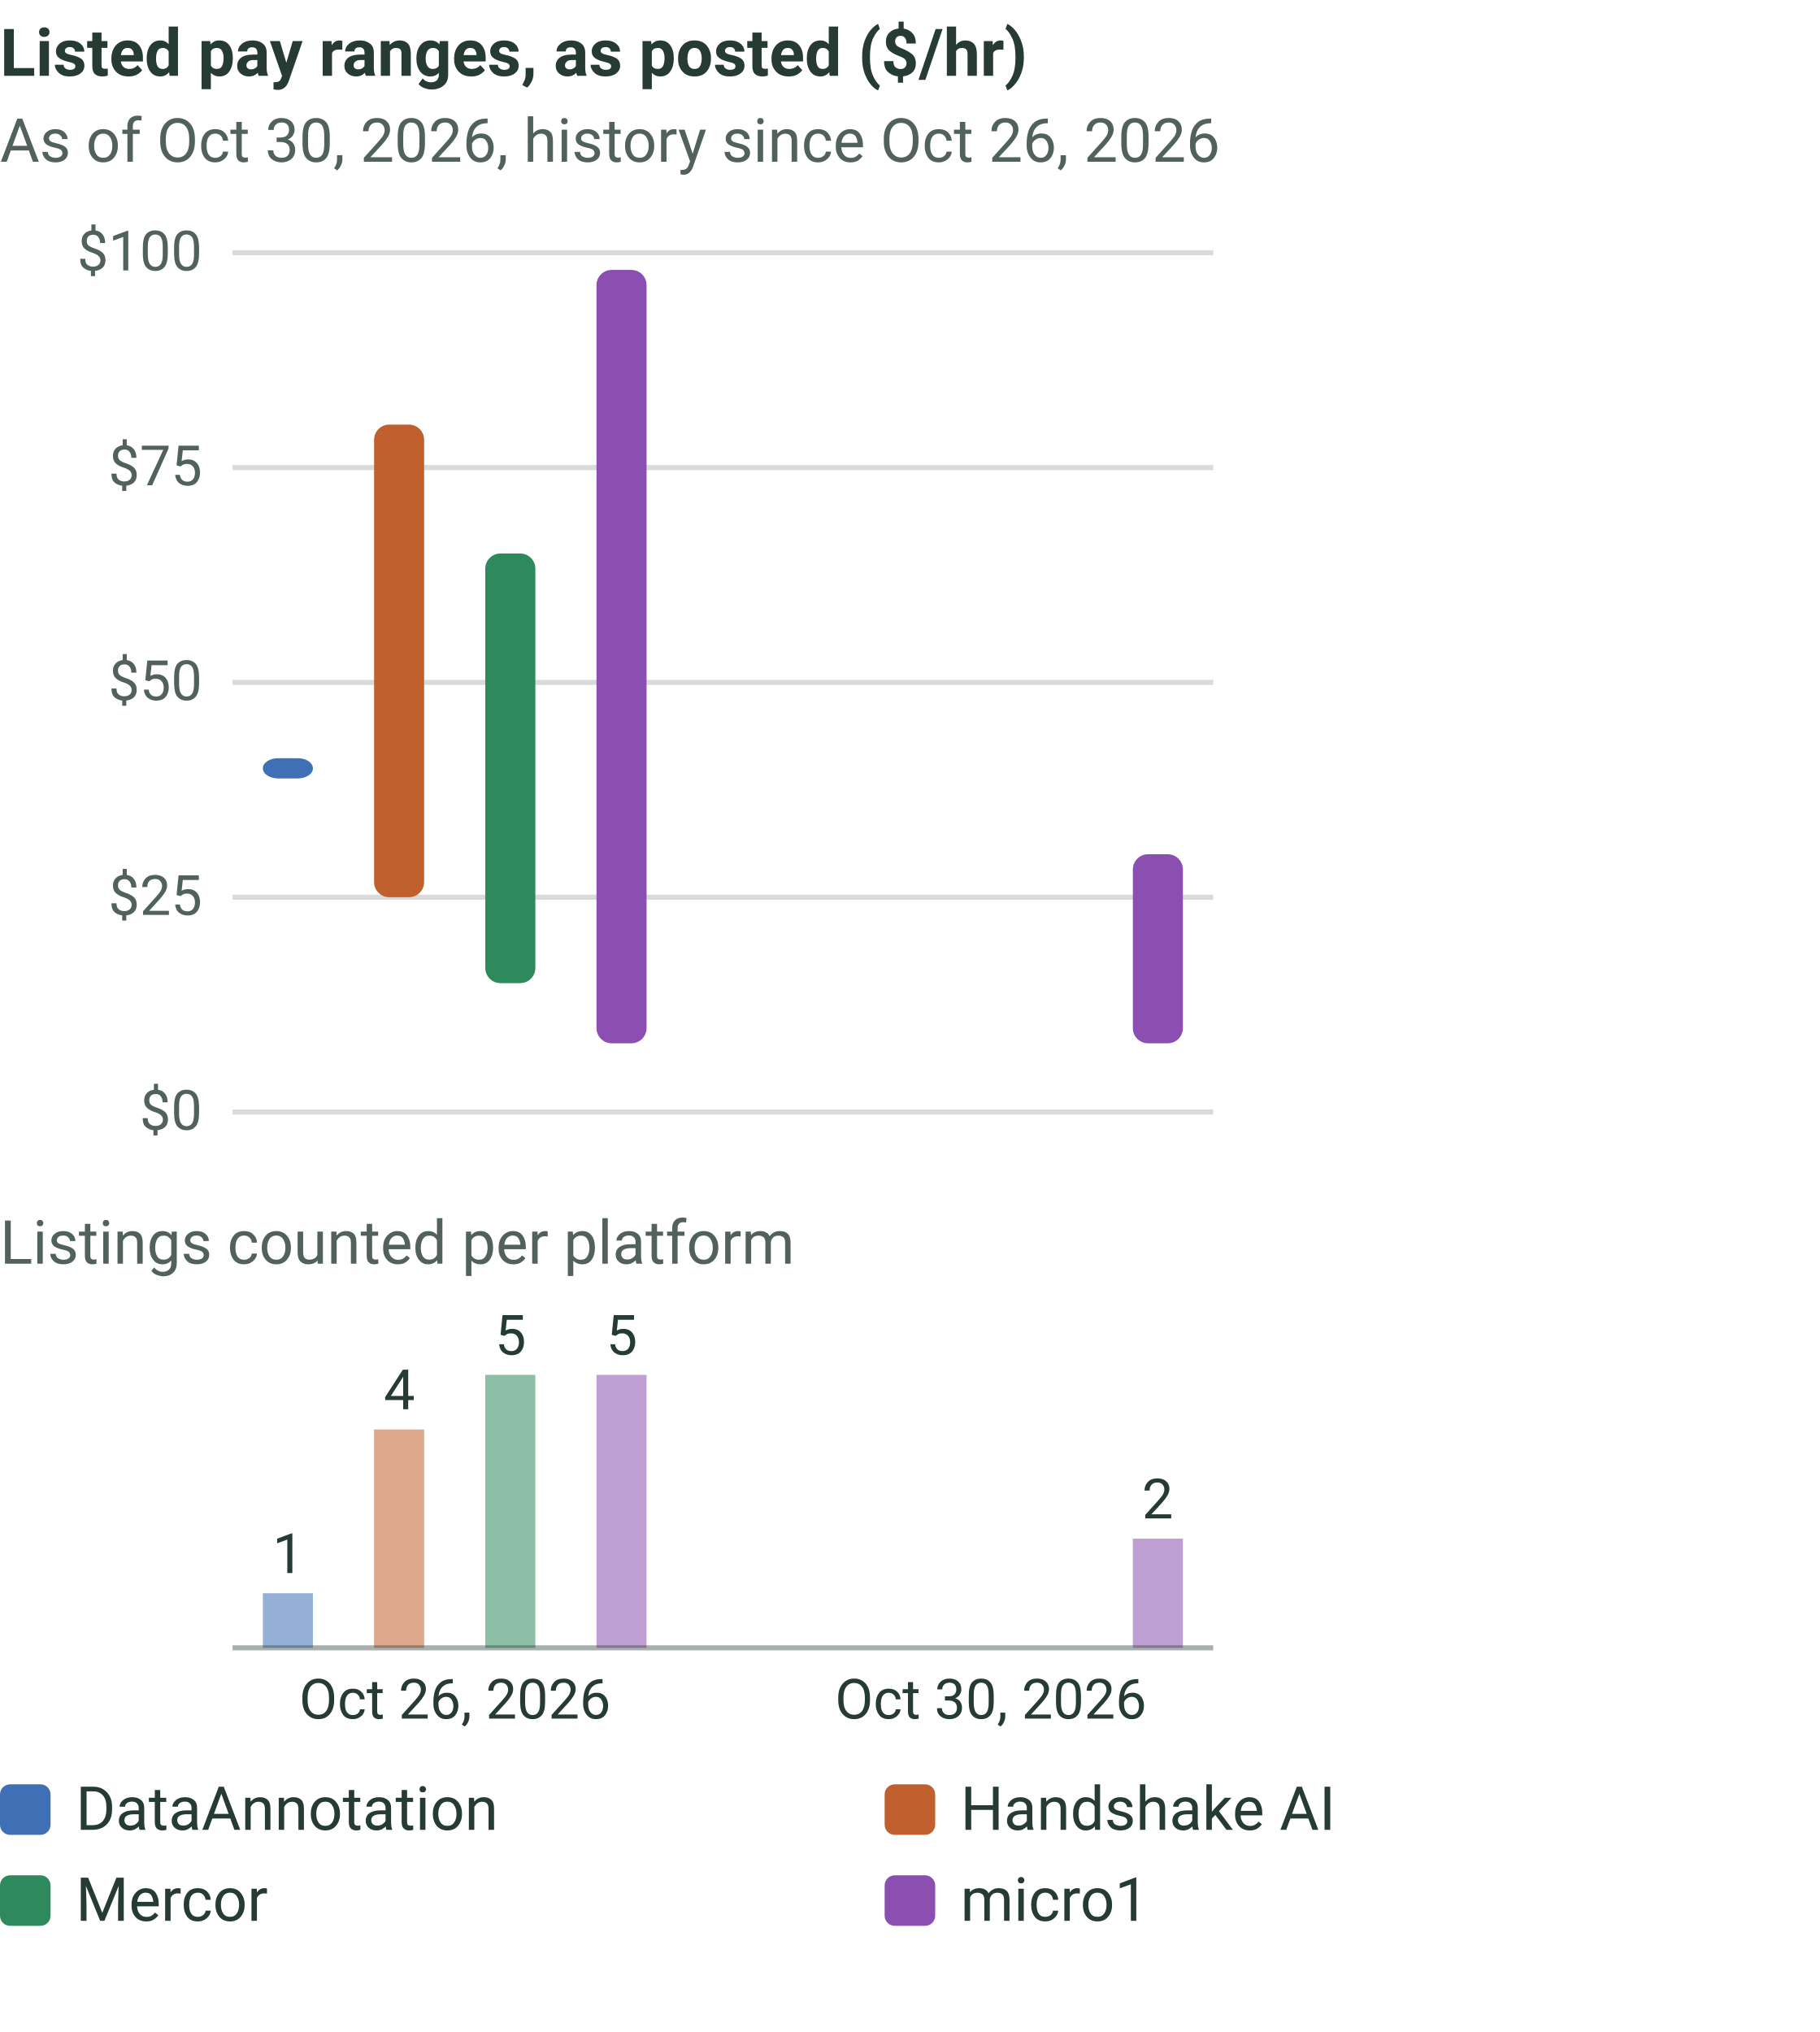
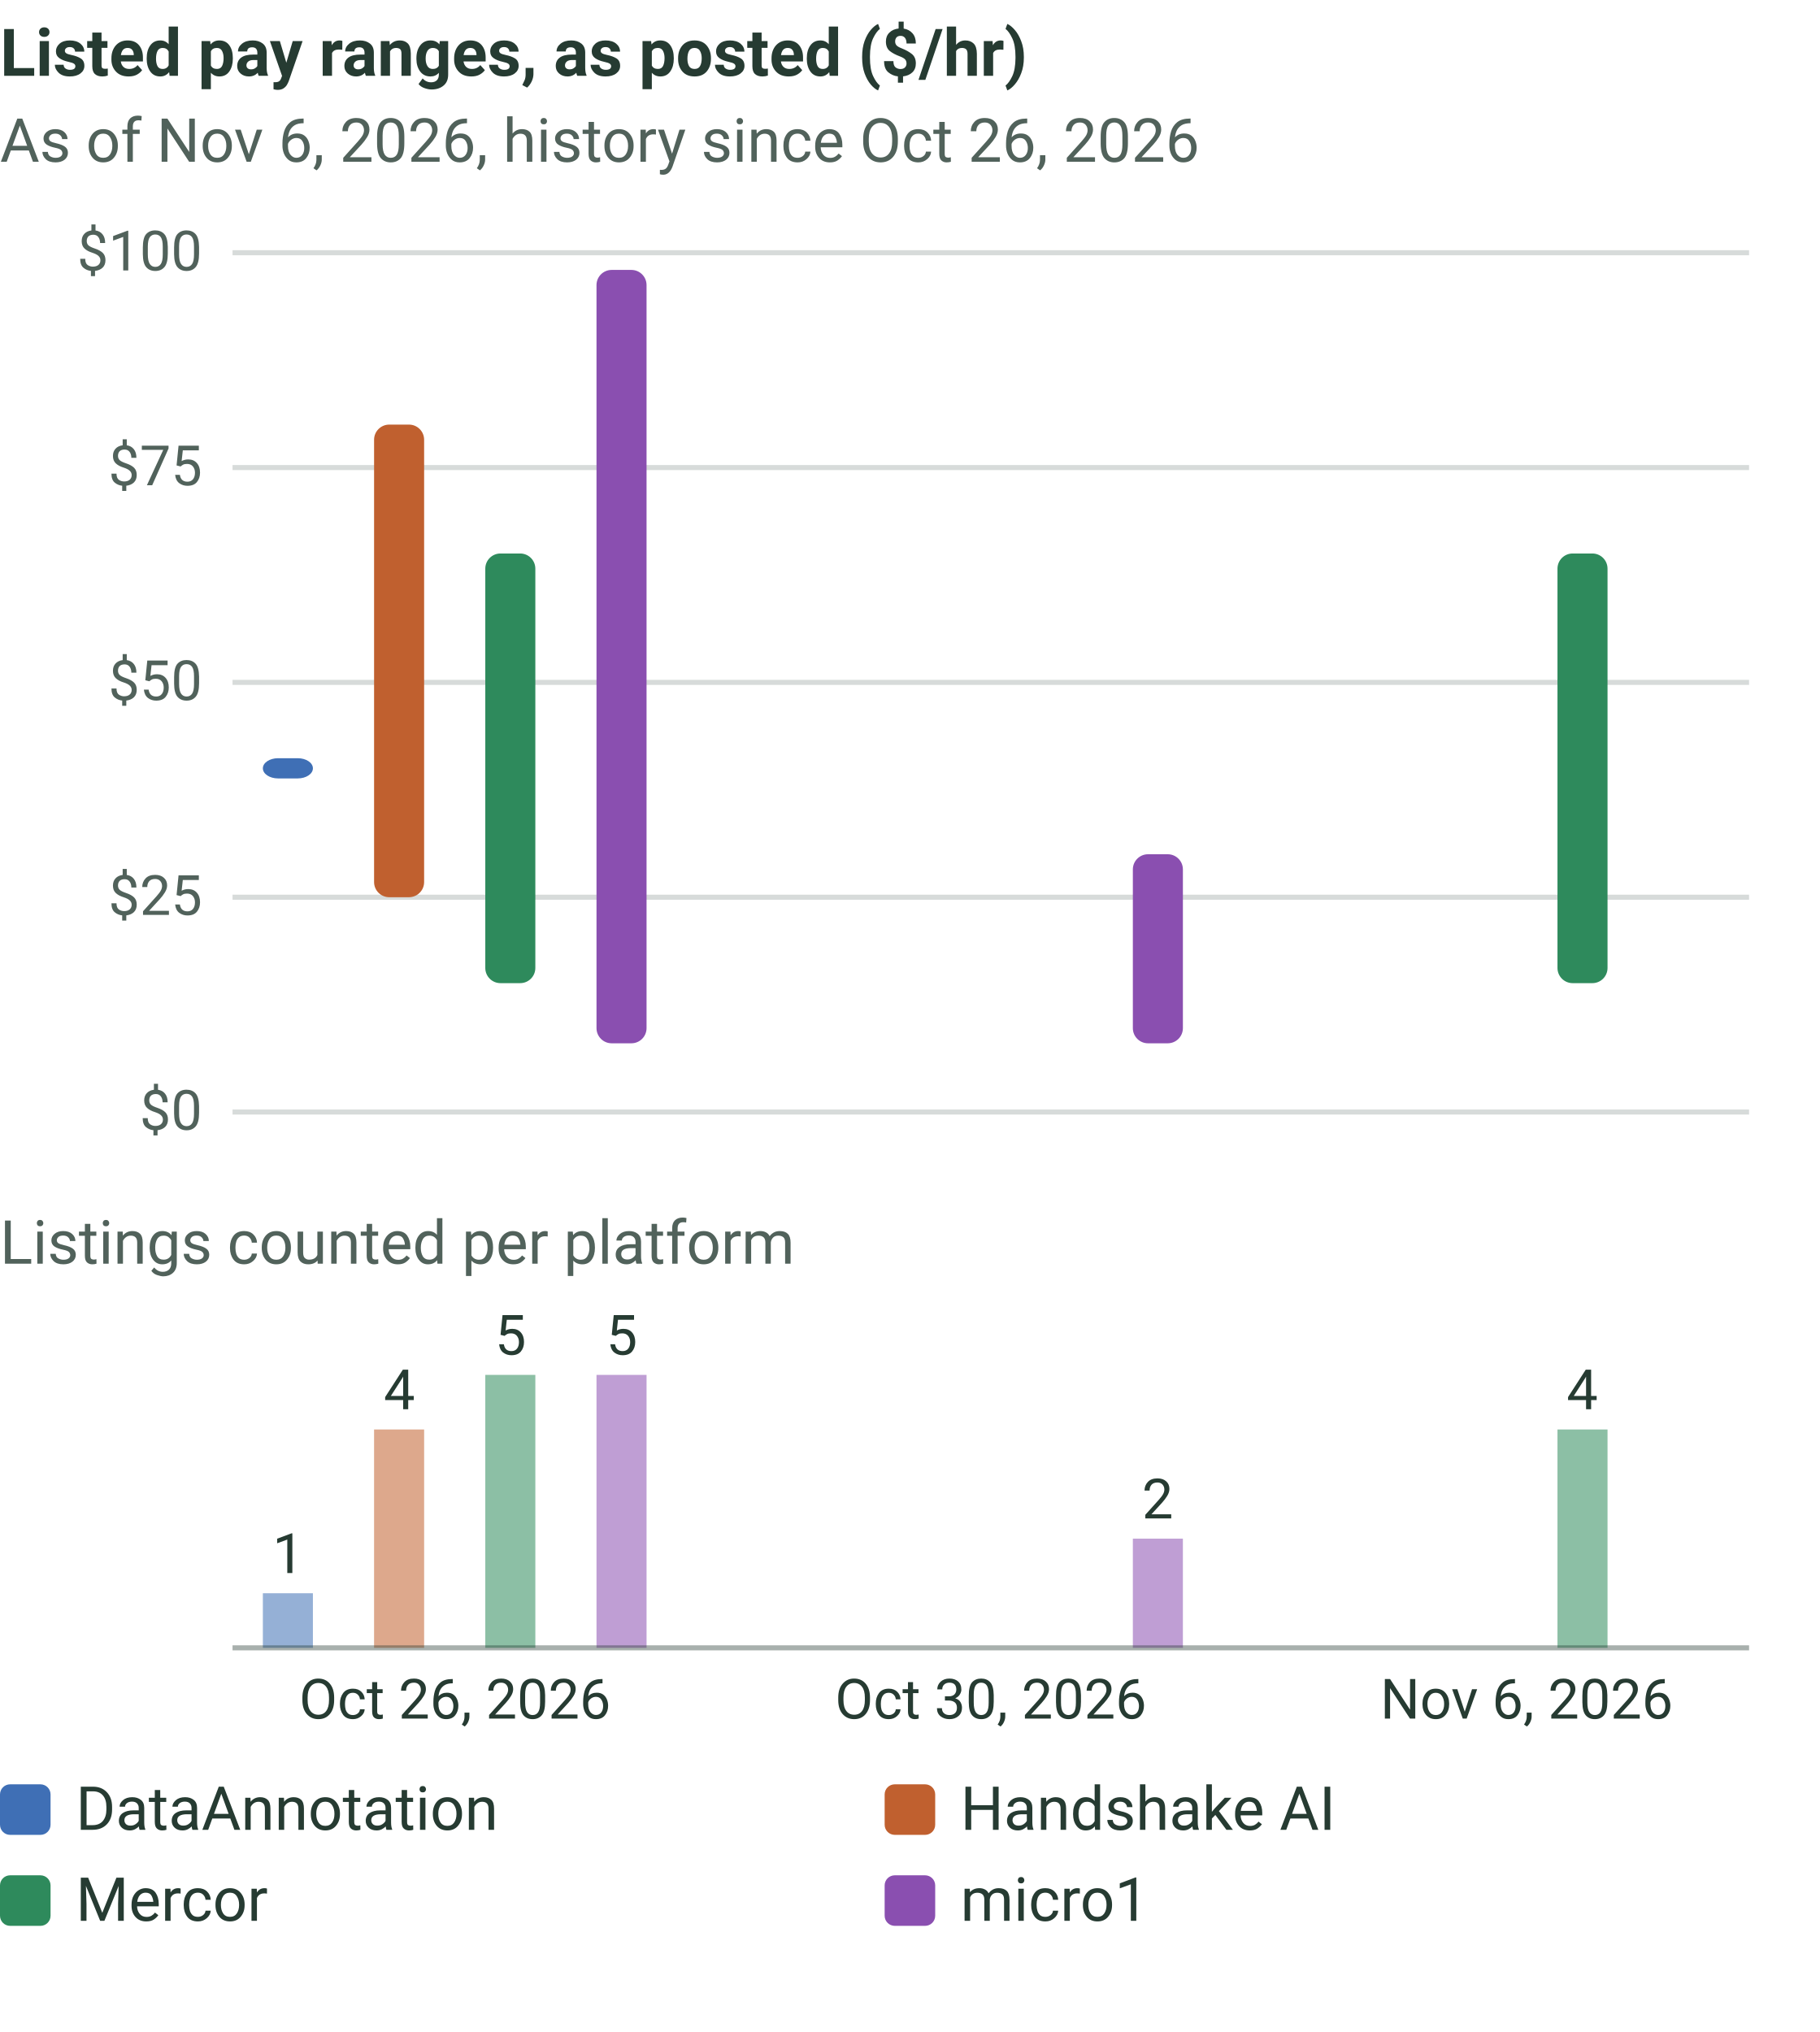
<svg xmlns="http://www.w3.org/2000/svg" class="pt-chart-svg" viewBox="0 0 360 402" width="100%" role="img" aria-labelledby="ptc-languages-title ptc-languages-desc" preserveAspectRatio="xMinYMin meet" font-family="system-ui, -apple-system, Segoe UI, Roboto, sans-serif" font-size="12" style="max-width:360px;height:auto;color:#263b32;background:#fffdf6">
  <text x="0" y="15" font-weight="700" font-size="13" fill="currentColor">Listed pay ranges, as posted ($/hr)</text>
-   <text x="0" y="32" font-size="12" fill="currentColor" opacity=".8">As of Oct 30, 2026, history since Oct 26, 2026</text>
-   <line x1="46" x2="240" y1="220.0" y2="220.0" stroke="currentColor" stroke-opacity=".18" />
+   <text x="0" y="32" font-size="12" fill="currentColor" opacity=".8">As of Nov 6, 2026, history since Oct 26, 2026</text>
+   <line x1="46" x2="346" y1="220.0" y2="220.0" stroke="currentColor" stroke-opacity=".18" />
  <text x="40" y="223.5" text-anchor="end" font-size="11" fill="currentColor" opacity=".8">$0</text>
-   <line x1="46" x2="240" y1="177.5" y2="177.5" stroke="currentColor" stroke-opacity=".18" />
+   <line x1="46" x2="346" y1="177.5" y2="177.5" stroke="currentColor" stroke-opacity=".18" />
  <text x="40" y="181.0" text-anchor="end" font-size="11" fill="currentColor" opacity=".8">$25</text>
-   <line x1="46" x2="240" y1="135.0" y2="135.0" stroke="currentColor" stroke-opacity=".18" />
+   <line x1="46" x2="346" y1="135.0" y2="135.0" stroke="currentColor" stroke-opacity=".18" />
  <text x="40" y="138.5" text-anchor="end" font-size="11" fill="currentColor" opacity=".8">$50</text>
-   <line x1="46" x2="240" y1="92.5" y2="92.5" stroke="currentColor" stroke-opacity=".18" />
+   <line x1="46" x2="346" y1="92.5" y2="92.5" stroke="currentColor" stroke-opacity=".18" />
  <text x="40" y="96.0" text-anchor="end" font-size="11" fill="currentColor" opacity=".8">$75</text>
-   <line x1="46" x2="240" y1="50.0" y2="50.0" stroke="currentColor" stroke-opacity=".18" />
+   <line x1="46" x2="346" y1="50.0" y2="50.0" stroke="currentColor" stroke-opacity=".18" />
  <text x="40" y="53.5" text-anchor="end" font-size="11" fill="currentColor" opacity=".8">$100</text>
  <rect x="52.0" y="150.0" width="9.9" height="4.0" rx="3" fill="#3f6fb5" />
  <rect x="52.0" y="315.2" width="9.9" height="10.8" fill="#3f6fb5" fill-opacity=".55" />
  <text x="57.0" y="311.2" text-anchor="middle" font-size="11" fill="currentColor">1</text>
  <rect x="74.0" y="84.0" width="9.9" height="93.5" rx="3" fill="#c0602f" />
  <rect x="74.0" y="282.8" width="9.9" height="43.2" fill="#c0602f" fill-opacity=".55" />
  <text x="79.0" y="278.8" text-anchor="middle" font-size="11" fill="currentColor">4</text>
  <rect x="96.0" y="109.5" width="9.9" height="85.0" rx="3" fill="#2e8a5c" />
  <rect x="96.0" y="272.0" width="9.9" height="54.0" fill="#2e8a5c" fill-opacity=".55" />
  <text x="101.0" y="268.0" text-anchor="middle" font-size="11" fill="currentColor">5</text>
  <rect x="118.0" y="53.4" width="9.9" height="153.0" rx="3" fill="#8a4fb0" />
  <rect x="118.0" y="272.0" width="9.9" height="54.0" fill="#8a4fb0" fill-opacity=".55" />
  <text x="123.0" y="268.0" text-anchor="middle" font-size="11" fill="currentColor">5</text>
  <text x="90.0" y="340" text-anchor="middle" font-size="11" fill="currentColor">Oct 26, 2026</text>
  <rect x="224.1" y="169.0" width="9.9" height="37.4" rx="3" fill="#8a4fb0" />
  <rect x="224.1" y="304.4" width="9.9" height="21.6" fill="#8a4fb0" fill-opacity=".55" />
  <text x="229.0" y="300.4" text-anchor="middle" font-size="11" fill="currentColor">2</text>
  <text x="196.0" y="340" text-anchor="middle" font-size="11" fill="currentColor">Oct 30, 2026</text>
-   <line x1="46" x2="240" y1="326" y2="326" stroke="currentColor" stroke-opacity=".4" />
+   <rect x="308.1" y="109.5" width="9.9" height="85.0" rx="3" fill="#2e8a5c" />
+   <rect x="308.1" y="282.8" width="9.9" height="43.2" fill="#2e8a5c" fill-opacity=".55" />
+   <text x="313.0" y="278.8" text-anchor="middle" font-size="11" fill="currentColor">4</text>
+   <text x="302.0" y="340" text-anchor="middle" font-size="11" fill="currentColor">Nov 6, 2026</text>
+   <line x1="46" x2="346" y1="326" y2="326" stroke="currentColor" stroke-opacity=".4" />
  <text x="0" y="250" font-size="12" fill="currentColor" opacity=".8">Listings counted per platform</text>
  <rect x="0" y="353" width="10" height="10" rx="2" fill="#3f6fb5" />
  <text x="15" y="362" font-size="12" fill="currentColor">DataAnnotation</text>
  <rect x="175" y="353" width="10" height="10" rx="2" fill="#c0602f" />
  <text x="190" y="362" font-size="12" fill="currentColor">Handshake AI</text>
  <rect x="0" y="371" width="10" height="10" rx="2" fill="#2e8a5c" />
  <text x="15" y="380" font-size="12" fill="currentColor">Mercor</text>
  <rect x="175" y="371" width="10" height="10" rx="2" fill="#8a4fb0" />
  <text x="190" y="380" font-size="12" fill="currentColor">micro1</text>
</svg>
